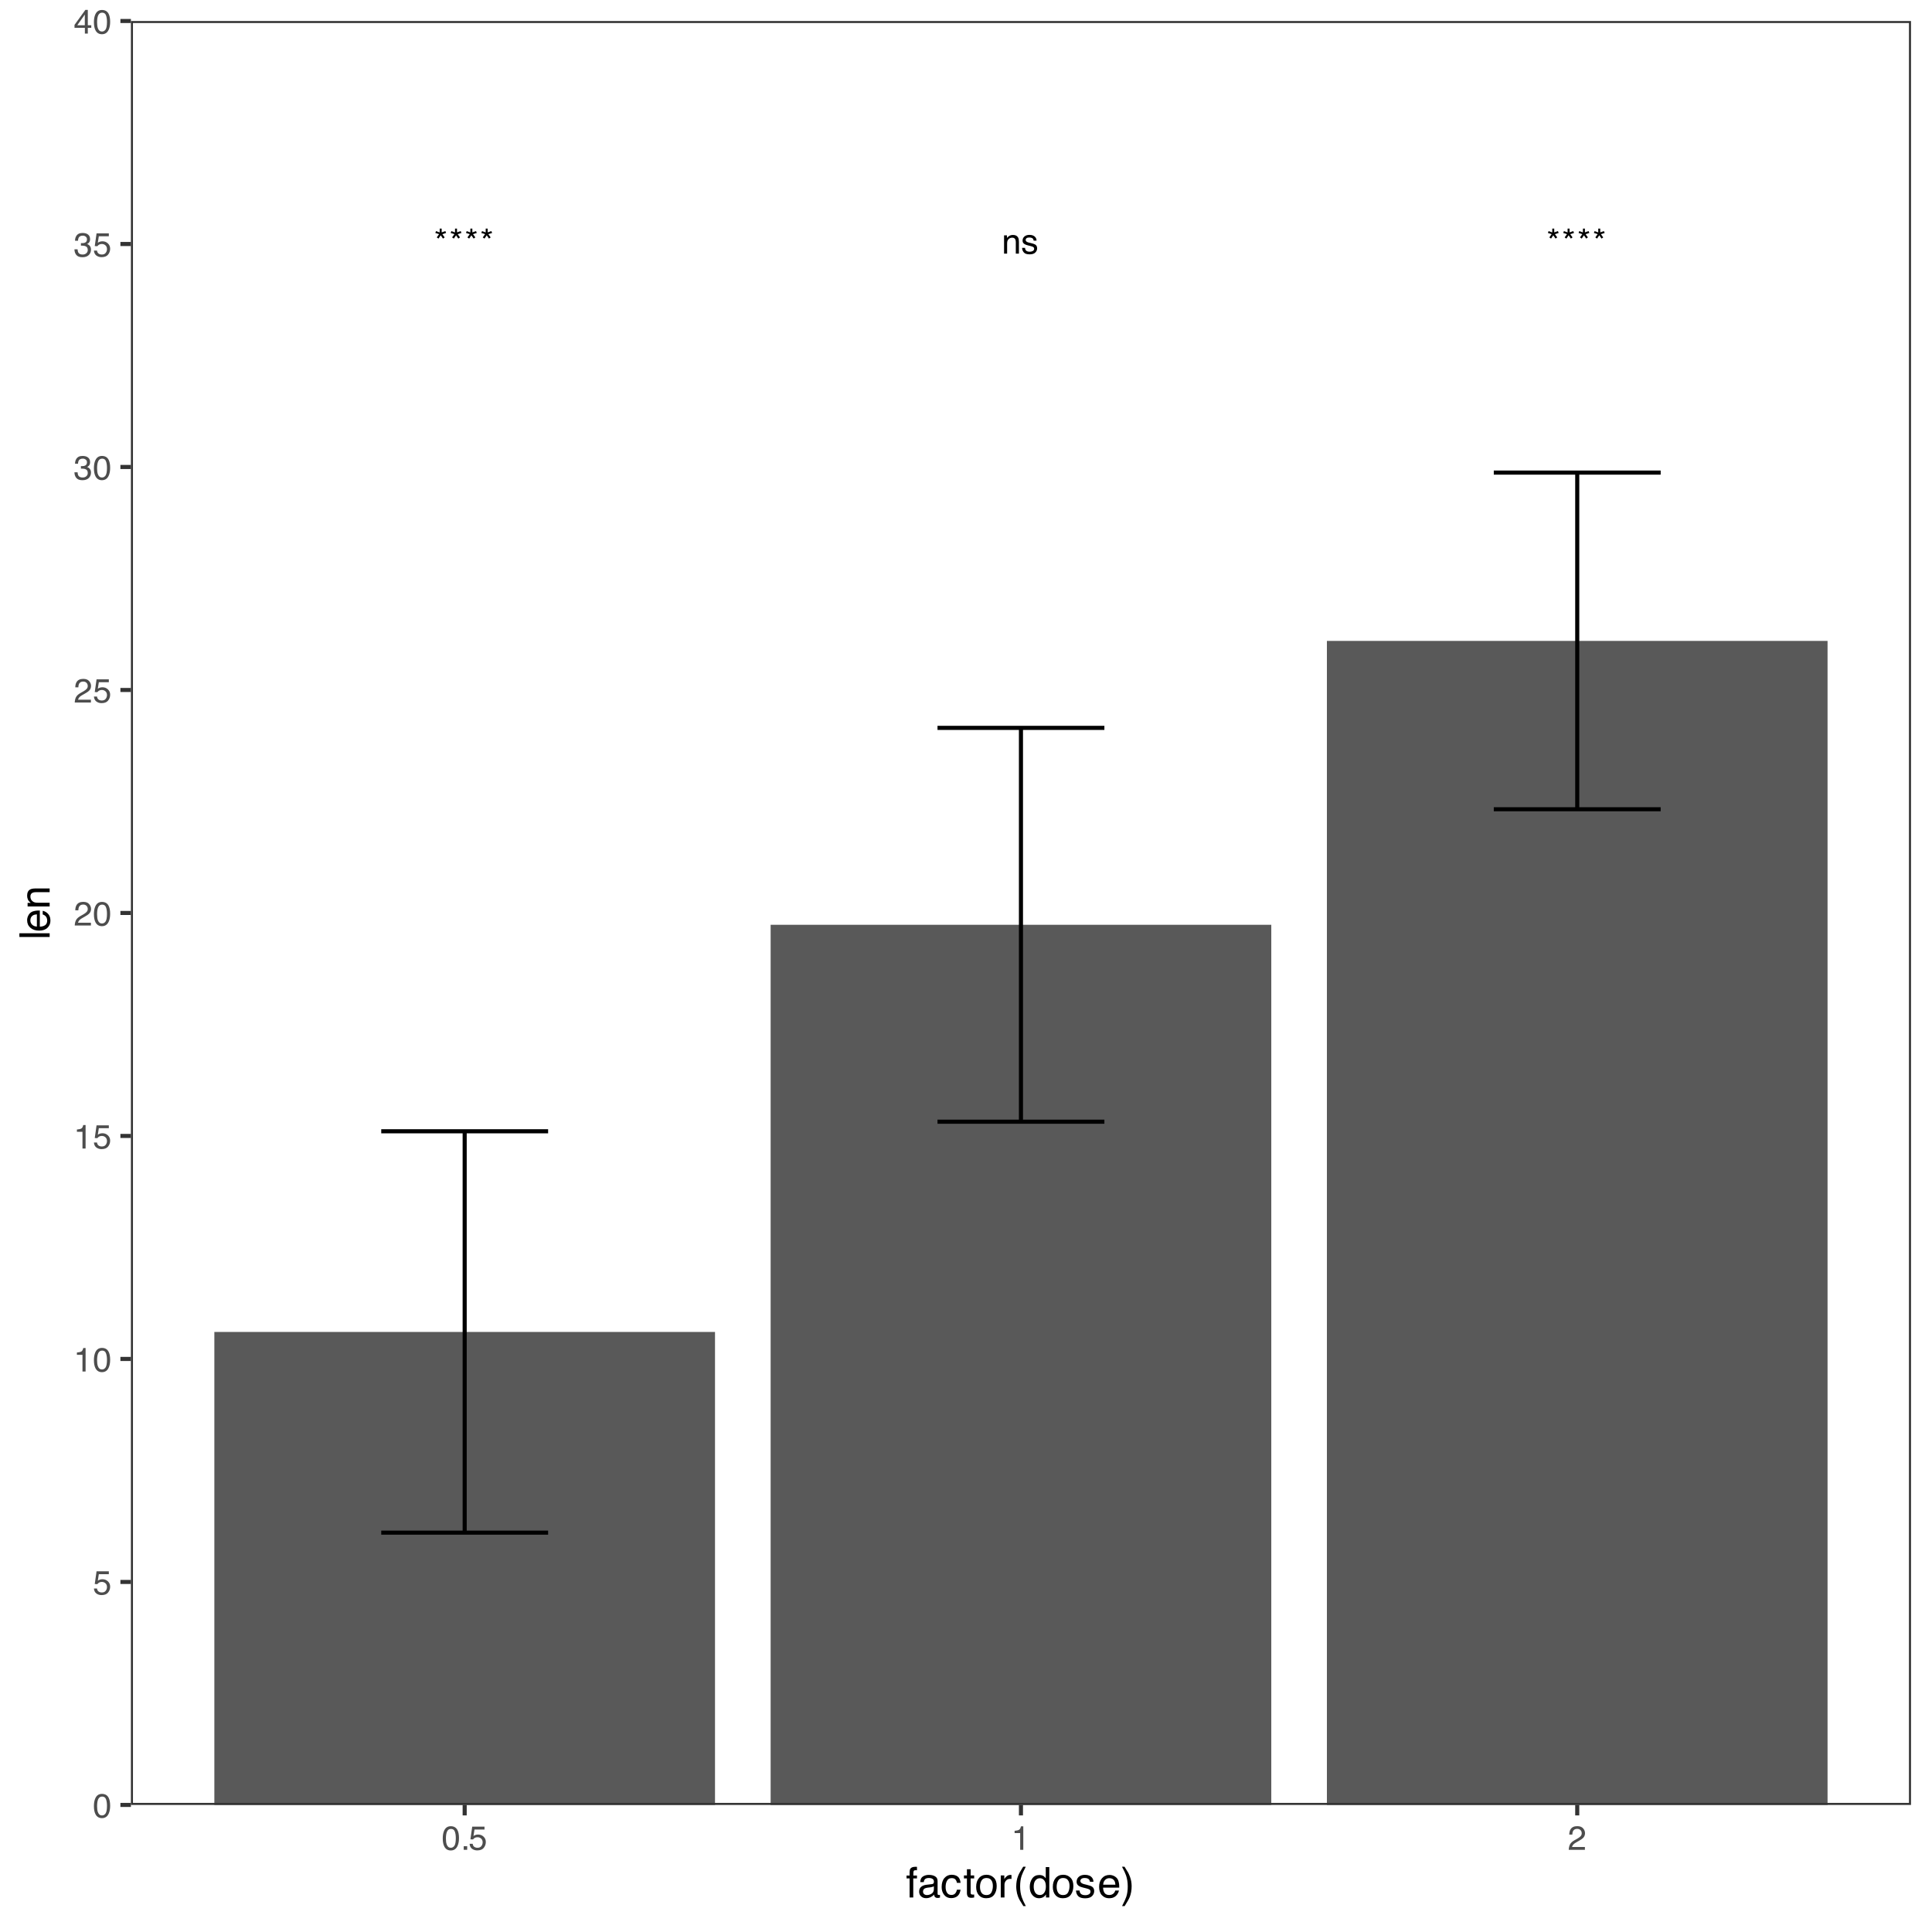
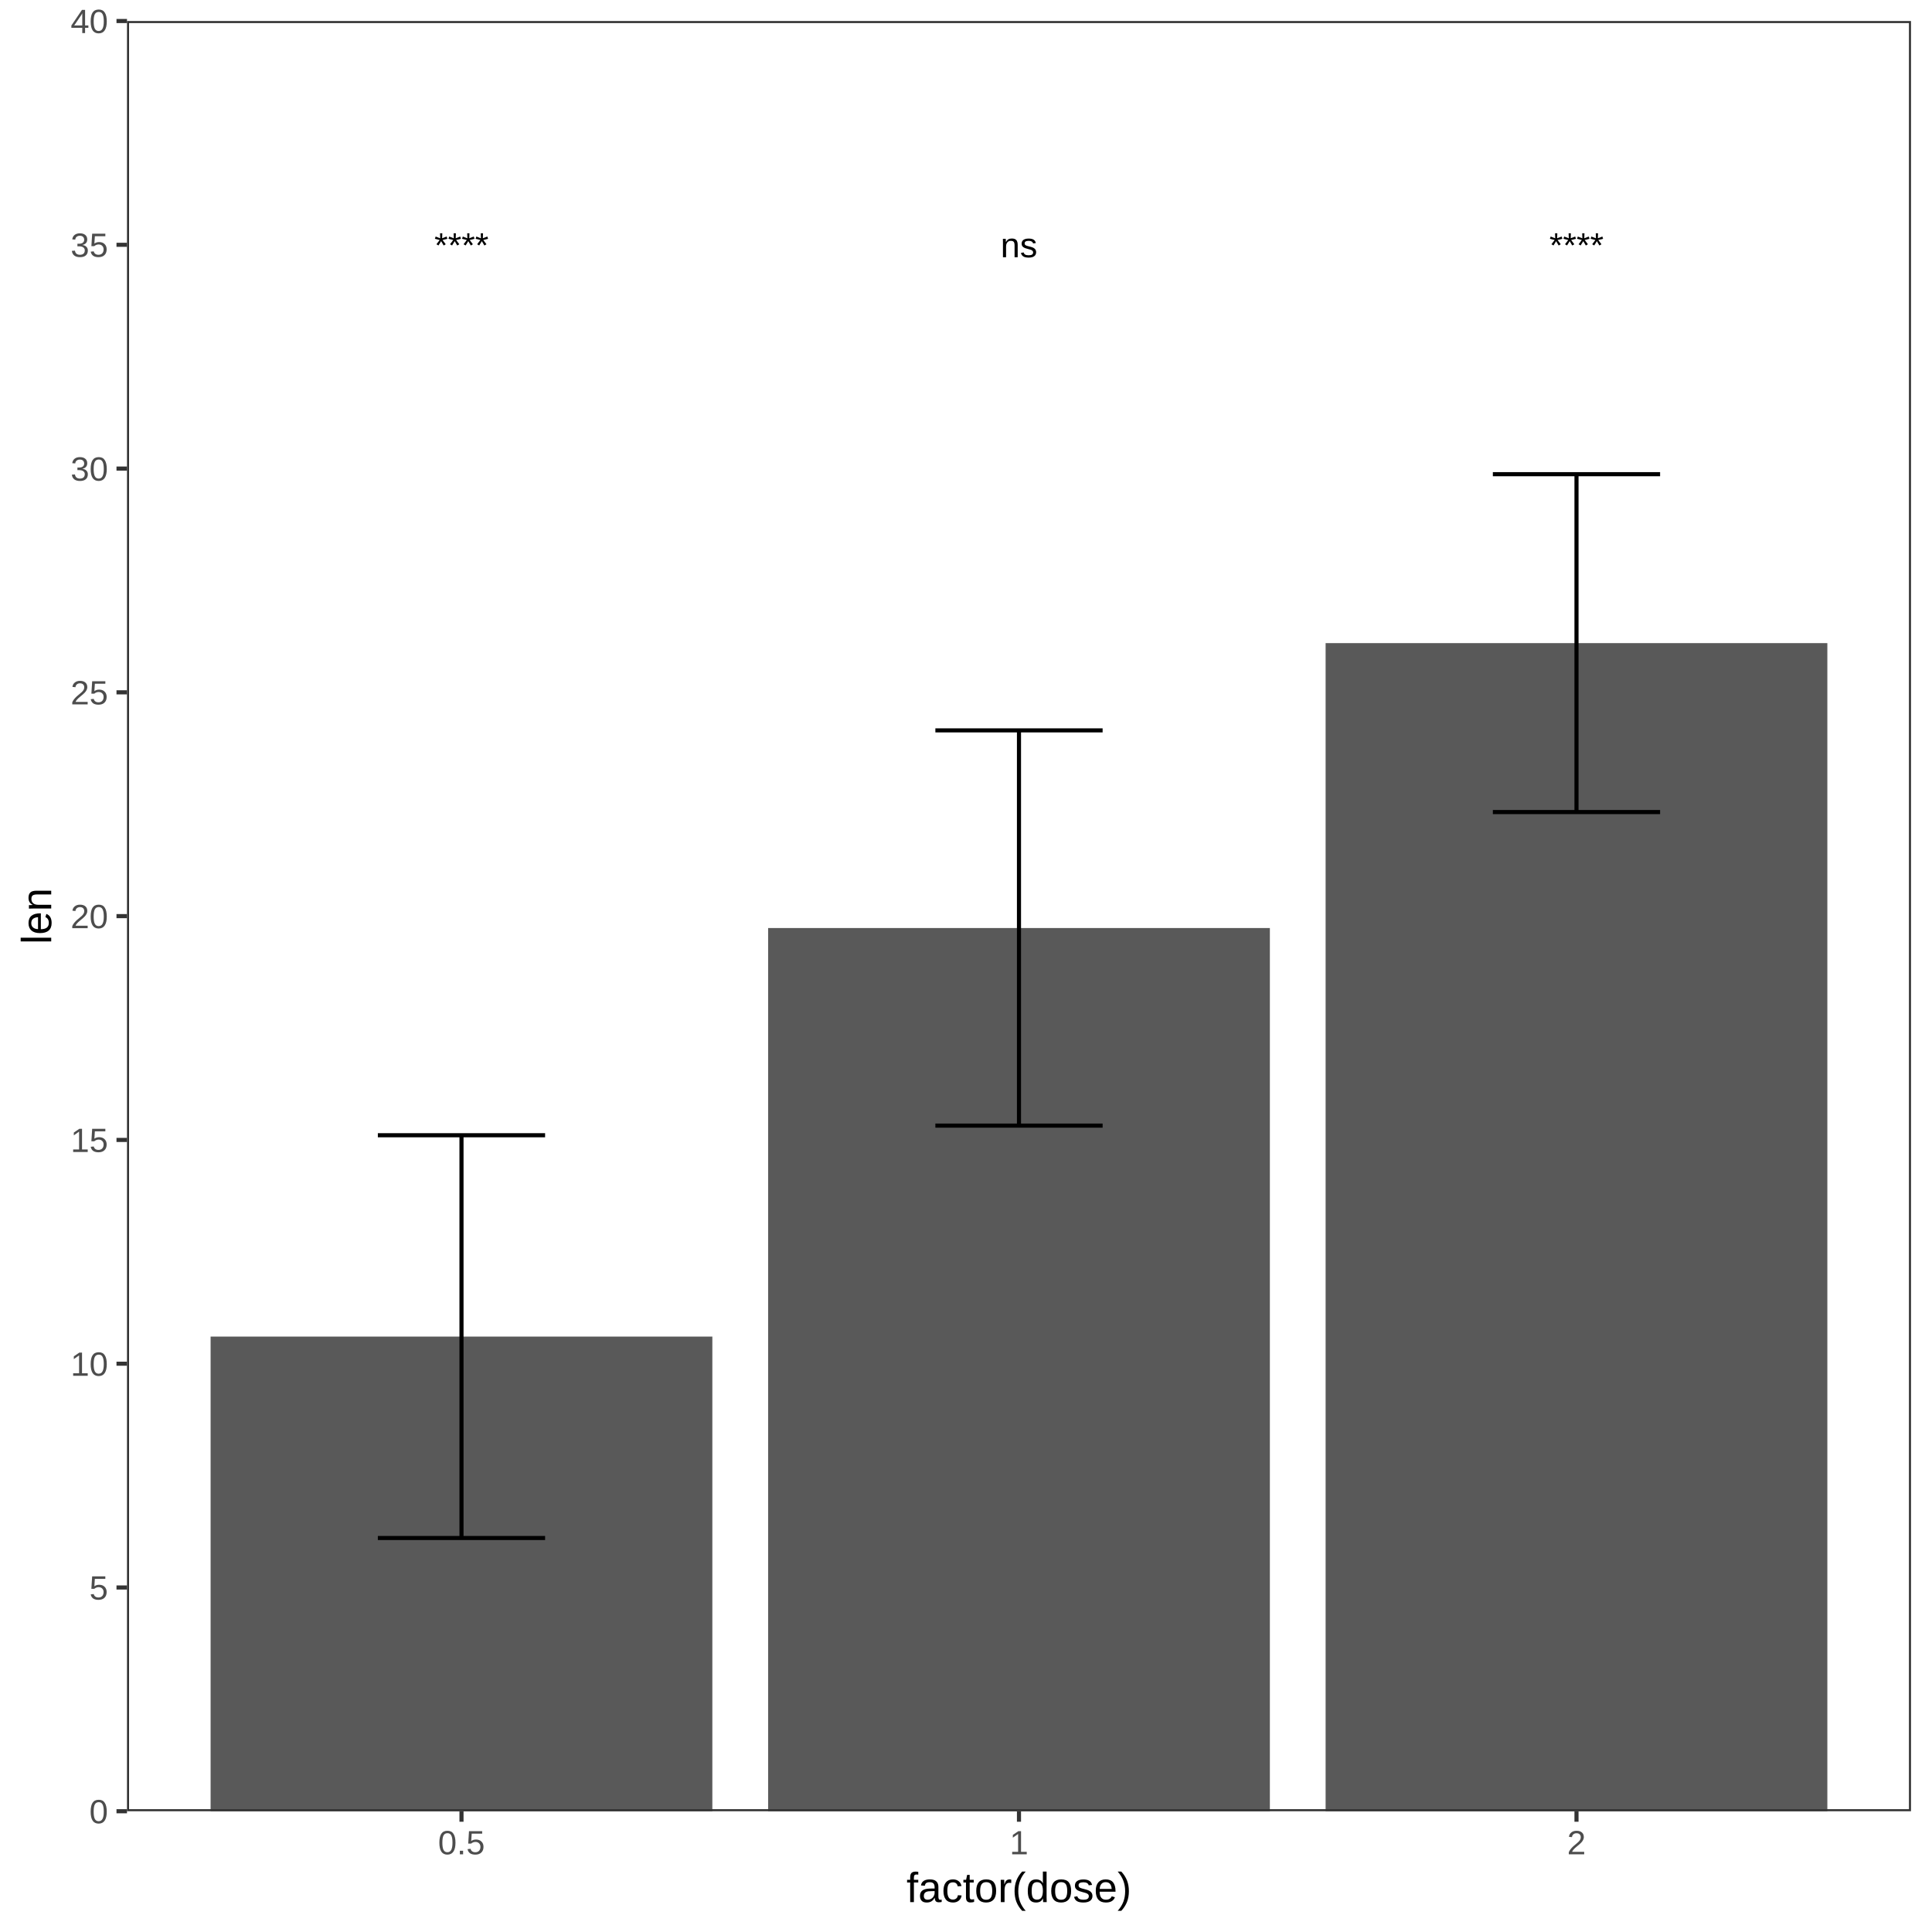
- <svg xmlns="http://www.w3.org/2000/svg" xmlns:xlink="http://www.w3.org/1999/xlink" width="504pt" height="504pt" viewBox="0 0 504 504">
-   <defs>
-     <g>
-       <g id="glyph-0-0">
-         <path d="M 0.297 0 L 0.297 -6.531 L 5.484 -6.531 L 5.484 0 Z M 4.656 -0.812 L 4.656 -5.719 L 1.109 -5.719 L 1.109 -0.812 Z M 4.656 -0.812 " />
-       </g>
-       <g id="glyph-0-1">
-         <path d="M 2 -6.531 L 2 -5.547 L 2.969 -5.875 L 3.156 -5.391 L 2.172 -5.078 L 2.781 -4.234 L 2.344 -3.922 L 1.75 -4.781 L 1.172 -3.922 L 0.719 -4.234 L 1.328 -5.078 L 0.344 -5.391 L 0.531 -5.875 L 1.484 -5.531 L 1.484 -6.531 Z M 2 -6.531 " />
-       </g>
-       <g id="glyph-0-2">
-         <path d="M 0.594 -4.766 L 1.344 -4.766 L 1.344 -4.094 C 1.57 -4.363 1.812 -4.562 2.062 -4.688 C 2.312 -4.812 2.594 -4.875 2.906 -4.875 C 3.582 -4.875 4.039 -4.633 4.281 -4.156 C 4.406 -3.906 4.469 -3.539 4.469 -3.062 L 4.469 0 L 3.656 0 L 3.656 -3 C 3.656 -3.289 3.613 -3.523 3.531 -3.703 C 3.383 -4.004 3.125 -4.156 2.75 -4.156 C 2.562 -4.156 2.406 -4.133 2.281 -4.094 C 2.062 -4.031 1.867 -3.898 1.703 -3.703 C 1.578 -3.547 1.492 -3.383 1.453 -3.219 C 1.41 -3.051 1.391 -2.812 1.391 -2.5 L 1.391 0 L 0.594 0 Z M 2.469 -4.875 Z M 2.469 -4.875 " />
-       </g>
-       <g id="glyph-0-3">
-         <path d="M 1.062 -1.5 C 1.082 -1.227 1.148 -1.02 1.266 -0.875 C 1.461 -0.625 1.812 -0.5 2.312 -0.5 C 2.602 -0.5 2.863 -0.562 3.094 -0.688 C 3.32 -0.812 3.438 -1.008 3.438 -1.281 C 3.438 -1.488 3.344 -1.645 3.156 -1.75 C 3.039 -1.812 2.816 -1.891 2.484 -1.984 L 1.844 -2.141 C 1.438 -2.242 1.133 -2.359 0.938 -2.484 C 0.594 -2.691 0.422 -2.988 0.422 -3.375 C 0.422 -3.82 0.582 -4.188 0.906 -4.469 C 1.238 -4.75 1.676 -4.891 2.219 -4.891 C 2.938 -4.891 3.457 -4.676 3.781 -4.25 C 3.977 -3.988 4.07 -3.703 4.062 -3.391 L 3.312 -3.391 C 3.289 -3.578 3.227 -3.742 3.125 -3.891 C 2.938 -4.098 2.613 -4.203 2.156 -4.203 C 1.852 -4.203 1.625 -4.145 1.469 -4.031 C 1.312 -3.914 1.234 -3.766 1.234 -3.578 C 1.234 -3.367 1.336 -3.203 1.547 -3.078 C 1.66 -3.004 1.836 -2.938 2.078 -2.875 L 2.609 -2.75 C 3.18 -2.613 3.566 -2.477 3.766 -2.344 C 4.066 -2.133 4.219 -1.812 4.219 -1.375 C 4.219 -0.957 4.055 -0.594 3.734 -0.281 C 3.422 0.027 2.93 0.188 2.266 0.188 C 1.555 0.188 1.055 0.023 0.766 -0.297 C 0.473 -0.617 0.316 -1.02 0.297 -1.5 Z M 2.25 -4.875 Z M 2.25 -4.875 " />
-       </g>
-       <g id="glyph-1-0">
-         <path d="M 0.281 0 L 0.281 -6.312 L 5.297 -6.312 L 5.297 0 Z M 4.5 -0.797 L 4.5 -5.516 L 1.078 -5.516 L 1.078 -0.797 Z M 4.5 -0.797 " />
-       </g>
-       <g id="glyph-1-1">
-         <path d="M 2.375 -6.156 C 3.176 -6.156 3.754 -5.828 4.109 -5.172 C 4.379 -4.66 4.516 -3.961 4.516 -3.078 C 4.516 -2.242 4.391 -1.555 4.141 -1.016 C 3.785 -0.223 3.195 0.172 2.375 0.172 C 1.633 0.172 1.082 -0.148 0.719 -0.797 C 0.426 -1.328 0.281 -2.047 0.281 -2.953 C 0.281 -3.648 0.367 -4.25 0.547 -4.75 C 0.879 -5.688 1.488 -6.156 2.375 -6.156 Z M 2.375 -0.531 C 2.77 -0.531 3.086 -0.707 3.328 -1.062 C 3.566 -1.426 3.688 -2.086 3.688 -3.047 C 3.688 -3.754 3.598 -4.332 3.422 -4.781 C 3.254 -5.227 2.922 -5.453 2.422 -5.453 C 1.973 -5.453 1.641 -5.238 1.422 -4.812 C 1.211 -4.383 1.109 -3.754 1.109 -2.922 C 1.109 -2.297 1.176 -1.789 1.312 -1.406 C 1.52 -0.82 1.875 -0.531 2.375 -0.531 Z M 2.375 -0.531 " />
-       </g>
-       <g id="glyph-1-2">
-         <path d="M 1.094 -1.562 C 1.133 -1.125 1.336 -0.82 1.703 -0.656 C 1.879 -0.57 2.094 -0.531 2.344 -0.531 C 2.801 -0.531 3.141 -0.676 3.359 -0.969 C 3.578 -1.258 3.688 -1.582 3.688 -1.938 C 3.688 -2.363 3.555 -2.691 3.297 -2.922 C 3.035 -3.16 2.719 -3.281 2.344 -3.281 C 2.082 -3.281 1.852 -3.227 1.656 -3.125 C 1.469 -3.02 1.305 -2.879 1.172 -2.703 L 0.5 -2.734 L 0.969 -6.047 L 4.172 -6.047 L 4.172 -5.297 L 1.562 -5.297 L 1.297 -3.594 C 1.43 -3.695 1.566 -3.773 1.703 -3.828 C 1.93 -3.93 2.195 -3.984 2.5 -3.984 C 3.062 -3.984 3.535 -3.801 3.922 -3.438 C 4.316 -3.07 4.516 -2.609 4.516 -2.047 C 4.516 -1.461 4.332 -0.945 3.969 -0.5 C 3.613 -0.062 3.047 0.156 2.266 0.156 C 1.754 0.156 1.305 0.012 0.922 -0.266 C 0.547 -0.547 0.332 -0.977 0.281 -1.562 Z M 1.094 -1.562 " />
-       </g>
-       <g id="glyph-1-3">
-         <path d="M 0.844 -4.359 L 0.844 -4.953 C 1.395 -5.004 1.781 -5.094 2 -5.219 C 2.227 -5.344 2.395 -5.645 2.5 -6.125 L 3.109 -6.125 L 3.109 0 L 2.297 0 L 2.297 -4.359 Z M 0.844 -4.359 " />
-       </g>
-       <g id="glyph-1-4">
-         <path d="M 0.281 0 C 0.301 -0.531 0.406 -0.988 0.594 -1.375 C 0.789 -1.77 1.164 -2.129 1.719 -2.453 L 2.547 -2.922 C 2.91 -3.141 3.164 -3.328 3.312 -3.484 C 3.551 -3.711 3.672 -3.984 3.672 -4.297 C 3.672 -4.648 3.562 -4.93 3.344 -5.141 C 3.133 -5.359 2.848 -5.469 2.484 -5.469 C 1.961 -5.469 1.598 -5.266 1.391 -4.859 C 1.285 -4.648 1.227 -4.352 1.219 -3.969 L 0.422 -3.969 C 0.43 -4.5 0.531 -4.938 0.719 -5.281 C 1.051 -5.875 1.645 -6.172 2.5 -6.172 C 3.195 -6.172 3.707 -5.977 4.031 -5.594 C 4.363 -5.219 4.531 -4.797 4.531 -4.328 C 4.531 -3.836 4.352 -3.414 4 -3.062 C 3.801 -2.863 3.441 -2.617 2.922 -2.328 L 2.344 -2 C 2.062 -1.844 1.836 -1.695 1.672 -1.562 C 1.391 -1.312 1.211 -1.035 1.141 -0.734 L 4.5 -0.734 L 4.5 0 Z M 0.281 0 " />
-       </g>
-       <g id="glyph-1-5">
-         <path d="M 2.281 0.172 C 1.551 0.172 1.02 -0.023 0.688 -0.422 C 0.363 -0.828 0.203 -1.316 0.203 -1.891 L 1.016 -1.891 C 1.047 -1.492 1.117 -1.203 1.234 -1.016 C 1.441 -0.691 1.805 -0.531 2.328 -0.531 C 2.734 -0.531 3.055 -0.641 3.297 -0.859 C 3.547 -1.078 3.672 -1.359 3.672 -1.703 C 3.672 -2.129 3.539 -2.426 3.281 -2.594 C 3.031 -2.758 2.672 -2.844 2.203 -2.844 C 2.148 -2.844 2.098 -2.844 2.047 -2.844 C 1.992 -2.844 1.941 -2.844 1.891 -2.844 L 1.891 -3.516 C 1.973 -3.516 2.039 -3.508 2.094 -3.5 C 2.145 -3.5 2.203 -3.5 2.266 -3.5 C 2.555 -3.5 2.797 -3.547 2.984 -3.641 C 3.305 -3.797 3.469 -4.082 3.469 -4.5 C 3.469 -4.801 3.359 -5.035 3.141 -5.203 C 2.922 -5.367 2.672 -5.453 2.391 -5.453 C 1.867 -5.453 1.508 -5.281 1.312 -4.938 C 1.207 -4.75 1.145 -4.477 1.125 -4.125 L 0.359 -4.125 C 0.359 -4.582 0.453 -4.973 0.641 -5.297 C 0.953 -5.867 1.504 -6.156 2.297 -6.156 C 2.93 -6.156 3.422 -6.016 3.766 -5.734 C 4.109 -5.461 4.281 -5.062 4.281 -4.531 C 4.281 -4.145 4.176 -3.836 3.969 -3.609 C 3.844 -3.461 3.68 -3.348 3.484 -3.266 C 3.805 -3.172 4.055 -3 4.234 -2.75 C 4.422 -2.5 4.516 -2.191 4.516 -1.828 C 4.516 -1.234 4.316 -0.75 3.922 -0.375 C 3.535 -0.008 2.988 0.172 2.281 0.172 Z M 2.281 0.172 " />
-       </g>
-       <g id="glyph-1-6">
-         <path d="M 2.906 -2.172 L 2.906 -4.969 L 0.938 -2.172 Z M 2.922 0 L 2.922 -1.5 L 0.219 -1.5 L 0.219 -2.266 L 3.047 -6.172 L 3.688 -6.172 L 3.688 -2.172 L 4.594 -2.172 L 4.594 -1.5 L 3.688 -1.5 L 3.688 0 Z M 2.922 0 " />
-       </g>
-       <g id="glyph-1-7">
-         <path d="M 0.75 -0.938 L 1.656 -0.938 L 1.656 0 L 0.75 0 Z M 0.75 -0.938 " />
-       </g>
-       <g id="glyph-2-0">
-         <path d="M 0.359 0 L 0.359 -7.891 L 6.625 -7.891 L 6.625 0 Z M 5.625 -0.984 L 5.625 -6.906 L 1.344 -6.906 L 1.344 -0.984 Z M 5.625 -0.984 " />
-       </g>
-       <g id="glyph-2-1">
-         <path d="M 0.953 -6.625 C 0.961 -7.031 1.031 -7.328 1.156 -7.516 C 1.383 -7.836 1.82 -8 2.469 -8 C 2.531 -8 2.594 -8 2.656 -8 C 2.719 -8 2.789 -7.992 2.875 -7.984 L 2.875 -7.094 C 2.77 -7.102 2.695 -7.109 2.656 -7.109 C 2.613 -7.109 2.57 -7.109 2.531 -7.109 C 2.238 -7.109 2.062 -7.031 2 -6.875 C 1.945 -6.727 1.922 -6.344 1.922 -5.719 L 2.875 -5.719 L 2.875 -4.969 L 1.906 -4.969 L 1.906 0 L 0.953 0 L 0.953 -4.969 L 0.156 -4.969 L 0.156 -5.719 L 0.953 -5.719 Z M 0.953 -6.625 " />
-       </g>
-       <g id="glyph-2-2">
-         <path d="M 1.453 -1.531 C 1.453 -1.25 1.551 -1.023 1.75 -0.859 C 1.957 -0.703 2.203 -0.625 2.484 -0.625 C 2.816 -0.625 3.145 -0.703 3.469 -0.859 C 4.008 -1.117 4.281 -1.551 4.281 -2.156 L 4.281 -2.922 C 4.156 -2.848 4 -2.785 3.812 -2.734 C 3.633 -2.691 3.453 -2.656 3.266 -2.625 L 2.688 -2.562 C 2.332 -2.508 2.066 -2.438 1.891 -2.344 C 1.598 -2.164 1.453 -1.895 1.453 -1.531 Z M 3.797 -3.484 C 4.016 -3.516 4.16 -3.609 4.234 -3.766 C 4.273 -3.848 4.297 -3.973 4.297 -4.141 C 4.297 -4.461 4.176 -4.695 3.938 -4.844 C 3.707 -5 3.375 -5.078 2.938 -5.078 C 2.438 -5.078 2.082 -4.941 1.875 -4.672 C 1.75 -4.516 1.672 -4.289 1.641 -4 L 0.734 -4 C 0.754 -4.707 0.984 -5.195 1.422 -5.469 C 1.867 -5.75 2.383 -5.891 2.969 -5.891 C 3.645 -5.891 4.191 -5.758 4.609 -5.5 C 5.035 -5.25 5.25 -4.848 5.25 -4.297 L 5.25 -0.984 C 5.25 -0.891 5.266 -0.812 5.297 -0.75 C 5.336 -0.688 5.426 -0.656 5.562 -0.656 C 5.602 -0.656 5.648 -0.656 5.703 -0.656 C 5.766 -0.664 5.82 -0.676 5.875 -0.688 L 5.875 0.031 C 5.727 0.07 5.613 0.098 5.531 0.109 C 5.457 0.117 5.352 0.125 5.219 0.125 C 4.883 0.125 4.641 0.004 4.484 -0.234 C 4.41 -0.359 4.359 -0.535 4.328 -0.766 C 4.129 -0.504 3.844 -0.281 3.469 -0.094 C 3.102 0.09 2.695 0.188 2.25 0.188 C 1.719 0.188 1.281 0.023 0.938 -0.297 C 0.602 -0.617 0.438 -1.023 0.438 -1.516 C 0.438 -2.047 0.602 -2.457 0.938 -2.75 C 1.27 -3.039 1.707 -3.223 2.25 -3.297 Z M 2.984 -5.891 Z M 2.984 -5.891 " />
-       </g>
-       <g id="glyph-2-3">
-         <path d="M 2.922 -5.922 C 3.578 -5.922 4.109 -5.758 4.516 -5.438 C 4.922 -5.125 5.164 -4.582 5.25 -3.812 L 4.297 -3.812 C 4.242 -4.164 4.113 -4.457 3.906 -4.688 C 3.707 -4.926 3.379 -5.047 2.922 -5.047 C 2.305 -5.047 1.867 -4.75 1.609 -4.156 C 1.43 -3.758 1.344 -3.273 1.344 -2.703 C 1.344 -2.129 1.461 -1.645 1.703 -1.25 C 1.953 -0.852 2.336 -0.656 2.859 -0.656 C 3.266 -0.656 3.582 -0.773 3.812 -1.016 C 4.051 -1.266 4.211 -1.602 4.297 -2.031 L 5.25 -2.031 C 5.133 -1.27 4.863 -0.711 4.438 -0.359 C 4.008 -0.004 3.457 0.172 2.781 0.172 C 2.031 0.172 1.43 -0.102 0.984 -0.656 C 0.535 -1.207 0.312 -1.895 0.312 -2.719 C 0.312 -3.727 0.555 -4.516 1.047 -5.078 C 1.535 -5.641 2.16 -5.922 2.922 -5.922 Z M 2.781 -5.891 Z M 2.781 -5.891 " />
-       </g>
-       <g id="glyph-2-4">
-         <path d="M 0.906 -7.359 L 1.875 -7.359 L 1.875 -5.75 L 2.797 -5.75 L 2.797 -4.969 L 1.875 -4.969 L 1.875 -1.203 C 1.875 -1.004 1.941 -0.875 2.078 -0.812 C 2.16 -0.77 2.285 -0.75 2.453 -0.75 C 2.504 -0.75 2.555 -0.75 2.609 -0.75 C 2.66 -0.75 2.723 -0.754 2.797 -0.766 L 2.797 0 C 2.68 0.031 2.562 0.051 2.438 0.062 C 2.32 0.082 2.195 0.094 2.062 0.094 C 1.613 0.094 1.305 -0.02 1.141 -0.25 C 0.984 -0.488 0.906 -0.789 0.906 -1.156 L 0.906 -4.969 L 0.125 -4.969 L 0.125 -5.75 L 0.906 -5.75 Z M 0.906 -7.359 " />
-       </g>
-       <g id="glyph-2-5">
-         <path d="M 2.984 -0.625 C 3.629 -0.625 4.07 -0.863 4.312 -1.344 C 4.551 -1.832 4.672 -2.375 4.672 -2.969 C 4.672 -3.508 4.582 -3.945 4.406 -4.281 C 4.133 -4.812 3.664 -5.078 3 -5.078 C 2.406 -5.078 1.973 -4.848 1.703 -4.391 C 1.441 -3.941 1.312 -3.398 1.312 -2.766 C 1.312 -2.148 1.441 -1.641 1.703 -1.234 C 1.973 -0.828 2.398 -0.625 2.984 -0.625 Z M 3.031 -5.922 C 3.77 -5.922 4.395 -5.672 4.906 -5.172 C 5.414 -4.68 5.672 -3.957 5.672 -3 C 5.672 -2.07 5.445 -1.305 5 -0.703 C 4.551 -0.098 3.852 0.203 2.906 0.203 C 2.113 0.203 1.484 -0.062 1.016 -0.594 C 0.547 -1.125 0.312 -1.844 0.312 -2.75 C 0.312 -3.719 0.555 -4.488 1.047 -5.062 C 1.535 -5.633 2.195 -5.922 3.031 -5.922 Z M 3 -5.891 Z M 3 -5.891 " />
-       </g>
-       <g id="glyph-2-6">
-         <path d="M 0.734 -5.75 L 1.656 -5.75 L 1.656 -4.766 C 1.727 -4.953 1.91 -5.18 2.203 -5.453 C 2.492 -5.734 2.832 -5.875 3.219 -5.875 C 3.238 -5.875 3.27 -5.875 3.312 -5.875 C 3.352 -5.875 3.426 -5.867 3.531 -5.859 L 3.531 -4.828 C 3.477 -4.836 3.426 -4.844 3.375 -4.844 C 3.32 -4.852 3.27 -4.859 3.219 -4.859 C 2.727 -4.859 2.352 -4.703 2.094 -4.391 C 1.832 -4.078 1.703 -3.719 1.703 -3.312 L 1.703 0 L 0.734 0 Z M 0.734 -5.75 " />
-       </g>
-       <g id="glyph-2-7">
-         <path d="M 3.25 -8.016 C 2.688 -6.922 2.32 -6.117 2.156 -5.609 C 1.906 -4.828 1.781 -3.922 1.781 -2.891 C 1.781 -1.848 1.926 -0.898 2.219 -0.047 C 2.395 0.48 2.742 1.25 3.266 2.25 L 2.625 2.25 C 2.102 1.426 1.781 0.898 1.656 0.672 C 1.531 0.453 1.391 0.148 1.234 -0.234 C 1.035 -0.766 0.898 -1.332 0.828 -1.938 C 0.785 -2.25 0.766 -2.547 0.766 -2.828 C 0.766 -3.891 0.93 -4.832 1.266 -5.656 C 1.473 -6.188 1.91 -6.973 2.578 -8.016 Z M 3.25 -8.016 " />
-       </g>
-       <g id="glyph-2-8">
-         <path d="M 1.328 -2.812 C 1.328 -2.195 1.457 -1.68 1.719 -1.266 C 1.977 -0.848 2.395 -0.641 2.969 -0.641 C 3.414 -0.641 3.781 -0.832 4.062 -1.219 C 4.352 -1.602 4.5 -2.156 4.5 -2.875 C 4.5 -3.602 4.348 -4.141 4.047 -4.484 C 3.754 -4.836 3.391 -5.016 2.953 -5.016 C 2.473 -5.016 2.082 -4.828 1.781 -4.453 C 1.477 -4.078 1.328 -3.531 1.328 -2.812 Z M 2.781 -5.859 C 3.219 -5.859 3.586 -5.766 3.891 -5.578 C 4.055 -5.473 4.25 -5.285 4.469 -5.016 L 4.469 -7.922 L 5.391 -7.922 L 5.391 0 L 4.531 0 L 4.531 -0.797 C 4.301 -0.441 4.031 -0.188 3.719 -0.031 C 3.414 0.121 3.066 0.203 2.672 0.203 C 2.023 0.203 1.469 -0.062 1 -0.594 C 0.531 -1.133 0.297 -1.852 0.297 -2.75 C 0.297 -3.594 0.508 -4.32 0.938 -4.938 C 1.363 -5.551 1.977 -5.859 2.781 -5.859 Z M 2.781 -5.859 " />
-       </g>
-       <g id="glyph-2-9">
-         <path d="M 1.281 -1.812 C 1.312 -1.488 1.395 -1.238 1.531 -1.062 C 1.77 -0.75 2.191 -0.594 2.797 -0.594 C 3.148 -0.594 3.461 -0.672 3.734 -0.828 C 4.004 -0.984 4.141 -1.223 4.141 -1.547 C 4.141 -1.797 4.031 -1.984 3.812 -2.109 C 3.676 -2.191 3.398 -2.285 2.984 -2.391 L 2.219 -2.578 C 1.727 -2.703 1.367 -2.836 1.141 -2.984 C 0.723 -3.254 0.516 -3.617 0.516 -4.078 C 0.516 -4.617 0.707 -5.055 1.094 -5.391 C 1.488 -5.734 2.02 -5.906 2.688 -5.906 C 3.551 -5.906 4.176 -5.648 4.562 -5.141 C 4.801 -4.816 4.914 -4.469 4.906 -4.094 L 4 -4.094 C 3.977 -4.312 3.898 -4.508 3.766 -4.688 C 3.547 -4.945 3.16 -5.078 2.609 -5.078 C 2.242 -5.078 1.969 -5.004 1.781 -4.859 C 1.594 -4.723 1.5 -4.539 1.5 -4.312 C 1.5 -4.062 1.625 -3.863 1.875 -3.719 C 2.008 -3.625 2.219 -3.539 2.5 -3.469 L 3.141 -3.312 C 3.836 -3.145 4.301 -2.984 4.531 -2.828 C 4.914 -2.578 5.109 -2.191 5.109 -1.672 C 5.109 -1.148 4.91 -0.703 4.516 -0.328 C 4.129 0.035 3.539 0.219 2.75 0.219 C 1.895 0.219 1.285 0.023 0.922 -0.359 C 0.566 -0.754 0.379 -1.238 0.359 -1.812 Z M 2.719 -5.891 Z M 2.719 -5.891 " />
-       </g>
-       <g id="glyph-2-10">
-         <path d="M 3.109 -5.875 C 3.516 -5.875 3.906 -5.781 4.281 -5.594 C 4.664 -5.406 4.961 -5.156 5.172 -4.844 C 5.359 -4.562 5.484 -4.223 5.547 -3.828 C 5.609 -3.566 5.641 -3.145 5.641 -2.562 L 1.422 -2.562 C 1.441 -1.977 1.578 -1.508 1.828 -1.156 C 2.086 -0.812 2.488 -0.641 3.031 -0.641 C 3.539 -0.641 3.945 -0.805 4.25 -1.141 C 4.414 -1.328 4.535 -1.551 4.609 -1.812 L 5.562 -1.812 C 5.531 -1.594 5.441 -1.352 5.297 -1.094 C 5.16 -0.832 5.004 -0.625 4.828 -0.469 C 4.535 -0.176 4.176 0.02 3.75 0.125 C 3.508 0.176 3.242 0.203 2.953 0.203 C 2.234 0.203 1.625 -0.055 1.125 -0.578 C 0.633 -1.098 0.391 -1.828 0.391 -2.766 C 0.391 -3.691 0.641 -4.441 1.141 -5.016 C 1.641 -5.586 2.297 -5.875 3.109 -5.875 Z M 4.641 -3.328 C 4.609 -3.754 4.52 -4.094 4.375 -4.344 C 4.102 -4.801 3.66 -5.031 3.047 -5.031 C 2.598 -5.031 2.223 -4.867 1.922 -4.547 C 1.629 -4.234 1.473 -3.828 1.453 -3.328 Z M 3.016 -5.891 Z M 3.016 -5.891 " />
-       </g>
-       <g id="glyph-2-11">
-         <path d="M 0.375 2.25 C 0.945 1.133 1.316 0.32 1.484 -0.188 C 1.734 -0.957 1.859 -1.859 1.859 -2.891 C 1.859 -3.922 1.711 -4.867 1.422 -5.734 C 1.242 -6.266 0.891 -7.023 0.359 -8.016 L 1.016 -8.016 C 1.566 -7.141 1.898 -6.598 2.016 -6.391 C 2.129 -6.18 2.254 -5.895 2.391 -5.531 C 2.566 -5.082 2.691 -4.641 2.766 -4.203 C 2.836 -3.773 2.875 -3.359 2.875 -2.953 C 2.875 -1.891 2.707 -0.941 2.375 -0.109 C 2.156 0.418 1.711 1.207 1.047 2.25 Z M 0.375 2.25 " />
-       </g>
-       <g id="glyph-3-0">
-         <path d="M 0 -0.359 L -7.891 -0.359 L -7.891 -6.625 L 0 -6.625 Z M -0.984 -5.625 L -6.906 -5.625 L -6.906 -1.344 L -0.984 -1.344 Z M -0.984 -5.625 " />
-       </g>
-       <g id="glyph-3-1">
-         <path d="M -7.891 -0.734 L -7.891 -1.703 L 0 -1.703 L 0 -0.734 Z M -7.891 -0.734 " />
-       </g>
-       <g id="glyph-3-2">
-         <path d="M -5.875 -3.109 C -5.875 -3.516 -5.781 -3.906 -5.594 -4.281 C -5.406 -4.664 -5.156 -4.961 -4.844 -5.172 C -4.562 -5.359 -4.223 -5.484 -3.828 -5.547 C -3.566 -5.609 -3.145 -5.641 -2.562 -5.641 L -2.562 -1.422 C -1.977 -1.441 -1.508 -1.578 -1.156 -1.828 C -0.812 -2.086 -0.641 -2.488 -0.641 -3.031 C -0.641 -3.539 -0.805 -3.945 -1.141 -4.25 C -1.328 -4.414 -1.551 -4.535 -1.812 -4.609 L -1.812 -5.562 C -1.594 -5.531 -1.352 -5.441 -1.094 -5.297 C -0.832 -5.16 -0.625 -5.004 -0.469 -4.828 C -0.176 -4.535 0.02 -4.176 0.125 -3.75 C 0.176 -3.508 0.203 -3.242 0.203 -2.953 C 0.203 -2.234 -0.055 -1.625 -0.578 -1.125 C -1.098 -0.633 -1.828 -0.391 -2.766 -0.391 C -3.691 -0.391 -4.441 -0.641 -5.016 -1.141 C -5.586 -1.641 -5.875 -2.297 -5.875 -3.109 Z M -3.328 -4.641 C -3.754 -4.609 -4.094 -4.52 -4.344 -4.375 C -4.801 -4.102 -5.031 -3.66 -5.031 -3.047 C -5.031 -2.598 -4.867 -2.223 -4.547 -1.922 C -4.234 -1.629 -3.828 -1.473 -3.328 -1.453 Z M -5.891 -3.016 Z M -5.891 -3.016 " />
-       </g>
-       <g id="glyph-3-3">
-         <path d="M -5.75 -0.703 L -5.75 -1.625 L -4.938 -1.625 C -5.27 -1.895 -5.508 -2.18 -5.656 -2.484 C -5.801 -2.797 -5.875 -3.133 -5.875 -3.5 C -5.875 -4.32 -5.594 -4.875 -5.031 -5.156 C -4.719 -5.312 -4.27 -5.391 -3.688 -5.391 L 0 -5.391 L 0 -4.422 L -3.625 -4.422 C -3.977 -4.422 -4.258 -4.367 -4.469 -4.266 C -4.832 -4.086 -5.016 -3.773 -5.016 -3.328 C -5.016 -3.098 -4.988 -2.91 -4.938 -2.766 C -4.863 -2.492 -4.707 -2.258 -4.469 -2.062 C -4.281 -1.906 -4.082 -1.801 -3.875 -1.75 C -3.676 -1.695 -3.391 -1.672 -3.016 -1.672 L 0 -1.672 L 0 -0.703 Z M -5.891 -2.984 Z M -5.891 -2.984 " />
-       </g>
+ <svg xmlns="http://www.w3.org/2000/svg" width="504.00pt" height="504.00pt" viewBox="0 0 504.00 504.00">
+   <g class="svglite">
+     <defs>
+       <style type="text/css">
+     .svglite line, .svglite polyline, .svglite polygon, .svglite path, .svglite rect, .svglite circle {
+       fill: none;
+       stroke: #000000;
+       stroke-linecap: round;
+       stroke-linejoin: round;
+       stroke-miterlimit: 10.00;
+     }
+     .svglite text {
+       white-space: pre;
+     }
+     .svglite g.glyphgroup path {
+       fill: inherit;
+       stroke: none;
+     }
+   </style>
+     </defs>
+     <rect width="100%" height="100%" style="stroke: none; fill: #FFFFFF;" />
+     <defs>
+       <clipPath id="cpMC4wMHw1MDQuMDB8MC4wMHw1MDQuMDA=">
+         <rect x="0.00" y="0.00" width="504.00" height="504.00" />
+       </clipPath>
+     </defs>
+     <g clip-path="url(#cpMC4wMHw1MDQuMDB8MC4wMHw1MDQuMDA=)">
+       <rect x="0.00" y="0.00" width="504.00" height="504.00" style="stroke-width: 1.07; stroke: #FFFFFF; fill: #FFFFFF;" />
    </g>
-     <clipPath id="clip-0">
-       <path clip-rule="nonzero" d="M 34.152 5.48 L 498.523 5.48 L 498.523 470.852 L 34.152 470.852 Z M 34.152 5.48 " />
-     </clipPath>
-     <clipPath id="clip-1">
-       <path clip-rule="nonzero" d="M 55 347 L 187 347 L 187 470.852 L 55 470.852 Z M 55 347 " />
-     </clipPath>
-     <clipPath id="clip-2">
-       <path clip-rule="nonzero" d="M 201 241 L 332 241 L 332 470.852 L 201 470.852 Z M 201 241 " />
-     </clipPath>
-     <clipPath id="clip-3">
-       <path clip-rule="nonzero" d="M 346 167 L 477 167 L 477 470.852 L 346 470.852 Z M 346 167 " />
-     </clipPath>
-     <clipPath id="clip-4">
-       <path clip-rule="nonzero" d="M 34.152 5.48 L 498.523 5.48 L 498.523 470.852 L 34.152 470.852 Z M 34.152 5.48 " />
-     </clipPath>
-   </defs>
-   <rect x="-50.4" y="-50.4" width="604.8" height="604.8" fill="rgb(100%, 100%, 100%)" fill-opacity="1" />
-   <rect x="-50.4" y="-50.4" width="604.8" height="604.8" fill="rgb(100%, 100%, 100%)" fill-opacity="1" />
-   <path fill="none" stroke-width="1.067" stroke-linecap="round" stroke-linejoin="round" stroke="rgb(100%, 100%, 100%)" stroke-opacity="1" stroke-miterlimit="10" d="M 0 504 L 504 504 L 504 0 L 0 0 Z M 0 504 " />
-   <g clip-path="url(#clip-0)">
-     <path fill-rule="nonzero" fill="rgb(100%, 100%, 100%)" fill-opacity="1" d="M 34.152 470.848 L 498.523 470.848 L 498.523 5.477 L 34.152 5.477 Z M 34.152 470.848 " />
-   </g>
-   <g clip-path="url(#clip-1)">
-     <path fill-rule="nonzero" fill="rgb(34.902%, 34.902%, 34.902%)" fill-opacity="1" d="M 55.918 470.848 L 186.523 470.848 L 186.523 347.465 L 55.918 347.465 Z M 55.918 470.848 " />
-   </g>
-   <g clip-path="url(#clip-2)">
-     <path fill-rule="nonzero" fill="rgb(34.902%, 34.902%, 34.902%)" fill-opacity="1" d="M 201.035 470.848 L 331.641 470.848 L 331.641 241.246 L 201.035 241.246 Z M 201.035 470.848 " />
-   </g>
-   <g clip-path="url(#clip-3)">
-     <path fill-rule="nonzero" fill="rgb(34.902%, 34.902%, 34.902%)" fill-opacity="1" d="M 346.148 470.848 L 476.754 470.848 L 476.754 167.195 L 346.148 167.195 Z M 346.148 470.848 " />
-   </g>
-   <path fill="none" stroke-width="1.067" stroke-linecap="butt" stroke-linejoin="round" stroke="rgb(0%, 0%, 0%)" stroke-opacity="1" stroke-miterlimit="10" d="M 99.453 295.117 L 142.988 295.117 " />
-   <path fill="none" stroke-width="1.067" stroke-linecap="butt" stroke-linejoin="round" stroke="rgb(0%, 0%, 0%)" stroke-opacity="1" stroke-miterlimit="10" d="M 121.219 295.117 L 121.219 399.82 " />
-   <path fill="none" stroke-width="1.067" stroke-linecap="butt" stroke-linejoin="round" stroke="rgb(0%, 0%, 0%)" stroke-opacity="1" stroke-miterlimit="10" d="M 99.453 399.82 L 142.988 399.82 " />
-   <path fill="none" stroke-width="1.067" stroke-linecap="butt" stroke-linejoin="round" stroke="rgb(0%, 0%, 0%)" stroke-opacity="1" stroke-miterlimit="10" d="M 244.566 189.879 L 288.102 189.879 " />
-   <path fill="none" stroke-width="1.067" stroke-linecap="butt" stroke-linejoin="round" stroke="rgb(0%, 0%, 0%)" stroke-opacity="1" stroke-miterlimit="10" d="M 266.336 189.879 L 266.336 292.617 " />
-   <path fill="none" stroke-width="1.067" stroke-linecap="butt" stroke-linejoin="round" stroke="rgb(0%, 0%, 0%)" stroke-opacity="1" stroke-miterlimit="10" d="M 244.566 292.617 L 288.102 292.617 " />
-   <path fill="none" stroke-width="1.067" stroke-linecap="butt" stroke-linejoin="round" stroke="rgb(0%, 0%, 0%)" stroke-opacity="1" stroke-miterlimit="10" d="M 389.684 123.285 L 433.219 123.285 " />
-   <path fill="none" stroke-width="1.067" stroke-linecap="butt" stroke-linejoin="round" stroke="rgb(0%, 0%, 0%)" stroke-opacity="1" stroke-miterlimit="10" d="M 411.453 123.285 L 411.453 211.105 " />
-   <path fill="none" stroke-width="1.067" stroke-linecap="butt" stroke-linejoin="round" stroke="rgb(0%, 0%, 0%)" stroke-opacity="1" stroke-miterlimit="10" d="M 389.684 211.105 L 433.219 211.105 " />
-   <g fill="rgb(0%, 0%, 0%)" fill-opacity="1">
-     <use xlink:href="#glyph-0-1" x="113.219" y="66.163" />
-     <use xlink:href="#glyph-0-1" x="117.219" y="66.163" />
-     <use xlink:href="#glyph-0-1" x="121.219" y="66.163" />
-     <use xlink:href="#glyph-0-1" x="125.219" y="66.163" />
-   </g>
-   <g fill="rgb(0%, 0%, 0%)" fill-opacity="1">
-     <use xlink:href="#glyph-0-2" x="261.336" y="66.163" />
-     <use xlink:href="#glyph-0-3" x="266.336" y="66.163" />
-   </g>
-   <g fill="rgb(0%, 0%, 0%)" fill-opacity="1">
-     <use xlink:href="#glyph-0-1" x="403.453" y="66.163" />
-     <use xlink:href="#glyph-0-1" x="407.453" y="66.163" />
-     <use xlink:href="#glyph-0-1" x="411.453" y="66.163" />
-     <use xlink:href="#glyph-0-1" x="415.453" y="66.163" />
-   </g>
-   <g clip-path="url(#clip-4)">
-     <path fill="none" stroke-width="1.067" stroke-linecap="round" stroke-linejoin="round" stroke="rgb(20%, 20%, 20%)" stroke-opacity="1" stroke-miterlimit="10" d="M 34.152 470.848 L 498.523 470.848 L 498.523 5.477 L 34.152 5.477 Z M 34.152 470.848 " />
-   </g>
-   <g fill="rgb(30.196%, 30.196%, 30.196%)" fill-opacity="1">
-     <use xlink:href="#glyph-1-1" x="24.219" y="474.124" />
-   </g>
-   <g fill="rgb(30.196%, 30.196%, 30.196%)" fill-opacity="1">
-     <use xlink:href="#glyph-1-2" x="24.219" y="415.956" />
-   </g>
-   <g fill="rgb(30.196%, 30.196%, 30.196%)" fill-opacity="1">
-     <use xlink:href="#glyph-1-3" x="19.219" y="357.784" />
-     <use xlink:href="#glyph-1-1" x="24.219" y="357.784" />
-   </g>
-   <g fill="rgb(30.196%, 30.196%, 30.196%)" fill-opacity="1">
-     <use xlink:href="#glyph-1-3" x="19.219" y="299.612" />
-     <use xlink:href="#glyph-1-2" x="24.219" y="299.612" />
-   </g>
-   <g fill="rgb(30.196%, 30.196%, 30.196%)" fill-opacity="1">
-     <use xlink:href="#glyph-1-4" x="19.219" y="241.44" />
-     <use xlink:href="#glyph-1-1" x="24.219" y="241.44" />
-   </g>
-   <g fill="rgb(30.196%, 30.196%, 30.196%)" fill-opacity="1">
-     <use xlink:href="#glyph-1-4" x="19.219" y="183.269" />
-     <use xlink:href="#glyph-1-2" x="24.219" y="183.269" />
-   </g>
-   <g fill="rgb(30.196%, 30.196%, 30.196%)" fill-opacity="1">
-     <use xlink:href="#glyph-1-5" x="19.219" y="125.097" />
-     <use xlink:href="#glyph-1-1" x="24.219" y="125.097" />
-   </g>
-   <g fill="rgb(30.196%, 30.196%, 30.196%)" fill-opacity="1">
-     <use xlink:href="#glyph-1-5" x="19.219" y="66.929" />
-     <use xlink:href="#glyph-1-2" x="24.219" y="66.929" />
-   </g>
-   <g fill="rgb(30.196%, 30.196%, 30.196%)" fill-opacity="1">
-     <use xlink:href="#glyph-1-6" x="19.219" y="8.757" />
-     <use xlink:href="#glyph-1-1" x="24.219" y="8.757" />
-   </g>
-   <path fill="none" stroke-width="1.067" stroke-linecap="butt" stroke-linejoin="round" stroke="rgb(20%, 20%, 20%)" stroke-opacity="1" stroke-miterlimit="10" d="M 31.41 470.848 L 34.152 470.848 " />
-   <path fill="none" stroke-width="1.067" stroke-linecap="butt" stroke-linejoin="round" stroke="rgb(20%, 20%, 20%)" stroke-opacity="1" stroke-miterlimit="10" d="M 31.41 412.68 L 34.152 412.68 " />
-   <path fill="none" stroke-width="1.067" stroke-linecap="butt" stroke-linejoin="round" stroke="rgb(20%, 20%, 20%)" stroke-opacity="1" stroke-miterlimit="10" d="M 31.41 354.508 L 34.152 354.508 " />
-   <path fill="none" stroke-width="1.067" stroke-linecap="butt" stroke-linejoin="round" stroke="rgb(20%, 20%, 20%)" stroke-opacity="1" stroke-miterlimit="10" d="M 31.41 296.336 L 34.152 296.336 " />
-   <path fill="none" stroke-width="1.067" stroke-linecap="butt" stroke-linejoin="round" stroke="rgb(20%, 20%, 20%)" stroke-opacity="1" stroke-miterlimit="10" d="M 31.41 238.164 L 34.152 238.164 " />
-   <path fill="none" stroke-width="1.067" stroke-linecap="butt" stroke-linejoin="round" stroke="rgb(20%, 20%, 20%)" stroke-opacity="1" stroke-miterlimit="10" d="M 31.41 179.992 L 34.152 179.992 " />
-   <path fill="none" stroke-width="1.067" stroke-linecap="butt" stroke-linejoin="round" stroke="rgb(20%, 20%, 20%)" stroke-opacity="1" stroke-miterlimit="10" d="M 31.41 121.82 L 34.152 121.82 " />
-   <path fill="none" stroke-width="1.067" stroke-linecap="butt" stroke-linejoin="round" stroke="rgb(20%, 20%, 20%)" stroke-opacity="1" stroke-miterlimit="10" d="M 31.41 63.652 L 34.152 63.652 " />
-   <path fill="none" stroke-width="1.067" stroke-linecap="butt" stroke-linejoin="round" stroke="rgb(20%, 20%, 20%)" stroke-opacity="1" stroke-miterlimit="10" d="M 31.41 5.48 L 34.152 5.48 " />
-   <path fill="none" stroke-width="1.067" stroke-linecap="butt" stroke-linejoin="round" stroke="rgb(20%, 20%, 20%)" stroke-opacity="1" stroke-miterlimit="10" d="M 121.219 473.59 L 121.219 470.848 " />
-   <path fill="none" stroke-width="1.067" stroke-linecap="butt" stroke-linejoin="round" stroke="rgb(20%, 20%, 20%)" stroke-opacity="1" stroke-miterlimit="10" d="M 266.336 473.59 L 266.336 470.848 " />
-   <path fill="none" stroke-width="1.067" stroke-linecap="butt" stroke-linejoin="round" stroke="rgb(20%, 20%, 20%)" stroke-opacity="1" stroke-miterlimit="10" d="M 411.453 473.59 L 411.453 470.848 " />
-   <g fill="rgb(30.196%, 30.196%, 30.196%)" fill-opacity="1">
-     <use xlink:href="#glyph-1-1" x="115.219" y="482.558" />
-     <use xlink:href="#glyph-1-7" x="120.219" y="482.558" />
-     <use xlink:href="#glyph-1-2" x="122.219" y="482.558" />
-   </g>
-   <g fill="rgb(30.196%, 30.196%, 30.196%)" fill-opacity="1">
-     <use xlink:href="#glyph-1-3" x="263.836" y="482.558" />
-   </g>
-   <g fill="rgb(30.196%, 30.196%, 30.196%)" fill-opacity="1">
-     <use xlink:href="#glyph-1-4" x="408.953" y="482.558" />
-   </g>
-   <g fill="rgb(0%, 0%, 0%)" fill-opacity="1">
-     <use xlink:href="#glyph-2-1" x="236.336" y="494.99" />
-     <use xlink:href="#glyph-2-2" x="239.336" y="494.99" />
-     <use xlink:href="#glyph-2-3" x="245.336" y="494.99" />
-     <use xlink:href="#glyph-2-4" x="251.336" y="494.99" />
-     <use xlink:href="#glyph-2-5" x="254.336" y="494.99" />
-     <use xlink:href="#glyph-2-6" x="260.336" y="494.99" />
-     <use xlink:href="#glyph-2-7" x="264.336" y="494.99" />
-     <use xlink:href="#glyph-2-8" x="268.336" y="494.99" />
-     <use xlink:href="#glyph-2-5" x="274.336" y="494.99" />
-     <use xlink:href="#glyph-2-9" x="280.336" y="494.99" />
-     <use xlink:href="#glyph-2-10" x="286.336" y="494.99" />
-     <use xlink:href="#glyph-2-11" x="292.336" y="494.99" />
-   </g>
-   <g fill="rgb(0%, 0%, 0%)" fill-opacity="1">
-     <use xlink:href="#glyph-3-1" x="12.951" y="245.164" />
-     <use xlink:href="#glyph-3-2" x="12.951" y="243.164" />
-     <use xlink:href="#glyph-3-3" x="12.951" y="237.164" />
+     <defs>
+       <clipPath id="cpMzMuMTN8NDk4LjUyfDUuNDh8NDcyLjUw">
+         <rect x="33.13" y="5.48" width="465.39" height="467.02" />
+       </clipPath>
+     </defs>
+     <g clip-path="url(#cpMzMuMTN8NDk4LjUyfDUuNDh8NDcyLjUw)">
+       <rect x="33.13" y="5.48" width="465.39" height="467.02" style="stroke-width: 1.07; stroke: none; fill: #FFFFFF;" />
+       <rect x="54.94" y="348.68" width="130.89" height="123.82" style="stroke-width: 1.07; stroke: none; stroke-linecap: butt; stroke-linejoin: miter; fill: #595959;" />
+       <rect x="200.38" y="242.09" width="130.89" height="230.42" style="stroke-width: 1.07; stroke: none; stroke-linecap: butt; stroke-linejoin: miter; fill: #595959;" />
+       <rect x="345.81" y="167.77" width="130.89" height="304.73" style="stroke-width: 1.07; stroke: none; stroke-linecap: butt; stroke-linejoin: miter; fill: #595959;" />
+       <polyline points="98.57,296.15 142.20,296.15 " style="stroke-width: 1.07; stroke-linecap: butt;" />
+       <polyline points="120.39,296.15 120.39,401.22 " style="stroke-width: 1.07; stroke-linecap: butt;" />
+       <polyline points="98.57,401.22 142.20,401.22 " style="stroke-width: 1.07; stroke-linecap: butt;" />
+       <polyline points="244.01,190.53 287.64,190.53 " style="stroke-width: 1.07; stroke-linecap: butt;" />
+       <polyline points="265.82,190.53 265.82,293.64 " style="stroke-width: 1.07; stroke-linecap: butt;" />
+       <polyline points="244.01,293.64 287.64,293.64 " style="stroke-width: 1.07; stroke-linecap: butt;" />
+       <polyline points="389.44,123.70 433.07,123.70 " style="stroke-width: 1.07; stroke-linecap: butt;" />
+       <polyline points="411.26,123.70 411.26,211.84 " style="stroke-width: 1.07; stroke-linecap: butt;" />
+       <polyline points="389.44,211.84 433.07,211.84 " style="stroke-width: 1.07; stroke-linecap: butt;" />
+       <text x="120.39" y="67.11" text-anchor="middle" style="font-size: 9.10px; font-family: &quot;Arial&quot;;" textLength="14.12px" lengthAdjust="spacingAndGlyphs">****</text>
+       <text x="265.82" y="67.11" text-anchor="middle" style="font-size: 9.10px; font-family: &quot;Arial&quot;;" textLength="9.61px" lengthAdjust="spacingAndGlyphs">ns</text>
+       <text x="411.26" y="67.11" text-anchor="middle" style="font-size: 9.10px; font-family: &quot;Arial&quot;;" textLength="14.12px" lengthAdjust="spacingAndGlyphs">****</text>
+       <rect x="33.13" y="5.48" width="465.39" height="467.02" style="stroke-width: 1.07; stroke: #333333;" />
+     </g>
+     <g clip-path="url(#cpMC4wMHw1MDQuMDB8MC4wMHw1MDQuMDA=)">
+       <text x="28.20" y="475.65" text-anchor="end" style="font-size: 8.80px;fill: #4D4D4D; font-family: &quot;Arial&quot;;" textLength="4.89px" lengthAdjust="spacingAndGlyphs">0</text>
+       <text x="28.20" y="417.28" text-anchor="end" style="font-size: 8.80px;fill: #4D4D4D; font-family: &quot;Arial&quot;;" textLength="4.89px" lengthAdjust="spacingAndGlyphs">5</text>
+       <text x="28.20" y="358.90" text-anchor="end" style="font-size: 8.80px;fill: #4D4D4D; font-family: &quot;Arial&quot;;" textLength="9.78px" lengthAdjust="spacingAndGlyphs">10</text>
+       <text x="28.20" y="300.52" text-anchor="end" style="font-size: 8.80px;fill: #4D4D4D; font-family: &quot;Arial&quot;;" textLength="9.78px" lengthAdjust="spacingAndGlyphs">15</text>
+       <text x="28.20" y="242.14" text-anchor="end" style="font-size: 8.80px;fill: #4D4D4D; font-family: &quot;Arial&quot;;" textLength="9.78px" lengthAdjust="spacingAndGlyphs">20</text>
+       <text x="28.20" y="183.76" text-anchor="end" style="font-size: 8.80px;fill: #4D4D4D; font-family: &quot;Arial&quot;;" textLength="9.78px" lengthAdjust="spacingAndGlyphs">25</text>
+       <text x="28.20" y="125.39" text-anchor="end" style="font-size: 8.80px;fill: #4D4D4D; font-family: &quot;Arial&quot;;" textLength="9.78px" lengthAdjust="spacingAndGlyphs">30</text>
+       <text x="28.20" y="67.01" text-anchor="end" style="font-size: 8.80px;fill: #4D4D4D; font-family: &quot;Arial&quot;;" textLength="9.78px" lengthAdjust="spacingAndGlyphs">35</text>
+       <text x="28.20" y="8.63" text-anchor="end" style="font-size: 8.80px;fill: #4D4D4D; font-family: &quot;Arial&quot;;" textLength="9.78px" lengthAdjust="spacingAndGlyphs">40</text>
+       <polyline points="30.39,472.50 33.13,472.50 " style="stroke-width: 1.07; stroke: #333333; stroke-linecap: butt;" />
+       <polyline points="30.39,414.13 33.13,414.13 " style="stroke-width: 1.07; stroke: #333333; stroke-linecap: butt;" />
+       <polyline points="30.39,355.75 33.13,355.75 " style="stroke-width: 1.07; stroke: #333333; stroke-linecap: butt;" />
+       <polyline points="30.39,297.37 33.13,297.37 " style="stroke-width: 1.07; stroke: #333333; stroke-linecap: butt;" />
+       <polyline points="30.39,238.99 33.13,238.99 " style="stroke-width: 1.07; stroke: #333333; stroke-linecap: butt;" />
+       <polyline points="30.39,180.61 33.13,180.61 " style="stroke-width: 1.07; stroke: #333333; stroke-linecap: butt;" />
+       <polyline points="30.39,122.24 33.13,122.24 " style="stroke-width: 1.07; stroke: #333333; stroke-linecap: butt;" />
+       <polyline points="30.39,63.86 33.13,63.86 " style="stroke-width: 1.07; stroke: #333333; stroke-linecap: butt;" />
+       <polyline points="30.39,5.48 33.13,5.48 " style="stroke-width: 1.07; stroke: #333333; stroke-linecap: butt;" />
+       <polyline points="120.39,475.24 120.39,472.50 " style="stroke-width: 1.07; stroke: #333333; stroke-linecap: butt;" />
+       <polyline points="265.82,475.24 265.82,472.50 " style="stroke-width: 1.07; stroke: #333333; stroke-linecap: butt;" />
+       <polyline points="411.26,475.24 411.26,472.50 " style="stroke-width: 1.07; stroke: #333333; stroke-linecap: butt;" />
+       <text x="120.39" y="483.74" text-anchor="middle" style="font-size: 8.80px;fill: #4D4D4D; font-family: &quot;Arial&quot;;" textLength="12.22px" lengthAdjust="spacingAndGlyphs">0.5</text>
+       <text x="265.82" y="483.74" text-anchor="middle" style="font-size: 8.80px;fill: #4D4D4D; font-family: &quot;Arial&quot;;" textLength="4.89px" lengthAdjust="spacingAndGlyphs">1</text>
+       <text x="411.26" y="483.74" text-anchor="middle" style="font-size: 8.80px;fill: #4D4D4D; font-family: &quot;Arial&quot;;" textLength="4.89px" lengthAdjust="spacingAndGlyphs">2</text>
+       <text x="265.82" y="496.20" text-anchor="middle" style="font-size: 11.00px; font-family: &quot;Arial&quot;;" textLength="58.72px" lengthAdjust="spacingAndGlyphs">factor(dose)</text>
+       <text transform="translate(13.36,238.99) rotate(-90)" text-anchor="middle" style="font-size: 11.00px; font-family: &quot;Arial&quot;;" textLength="14.69px" lengthAdjust="spacingAndGlyphs">len</text>
+     </g>
  </g>
</svg>
